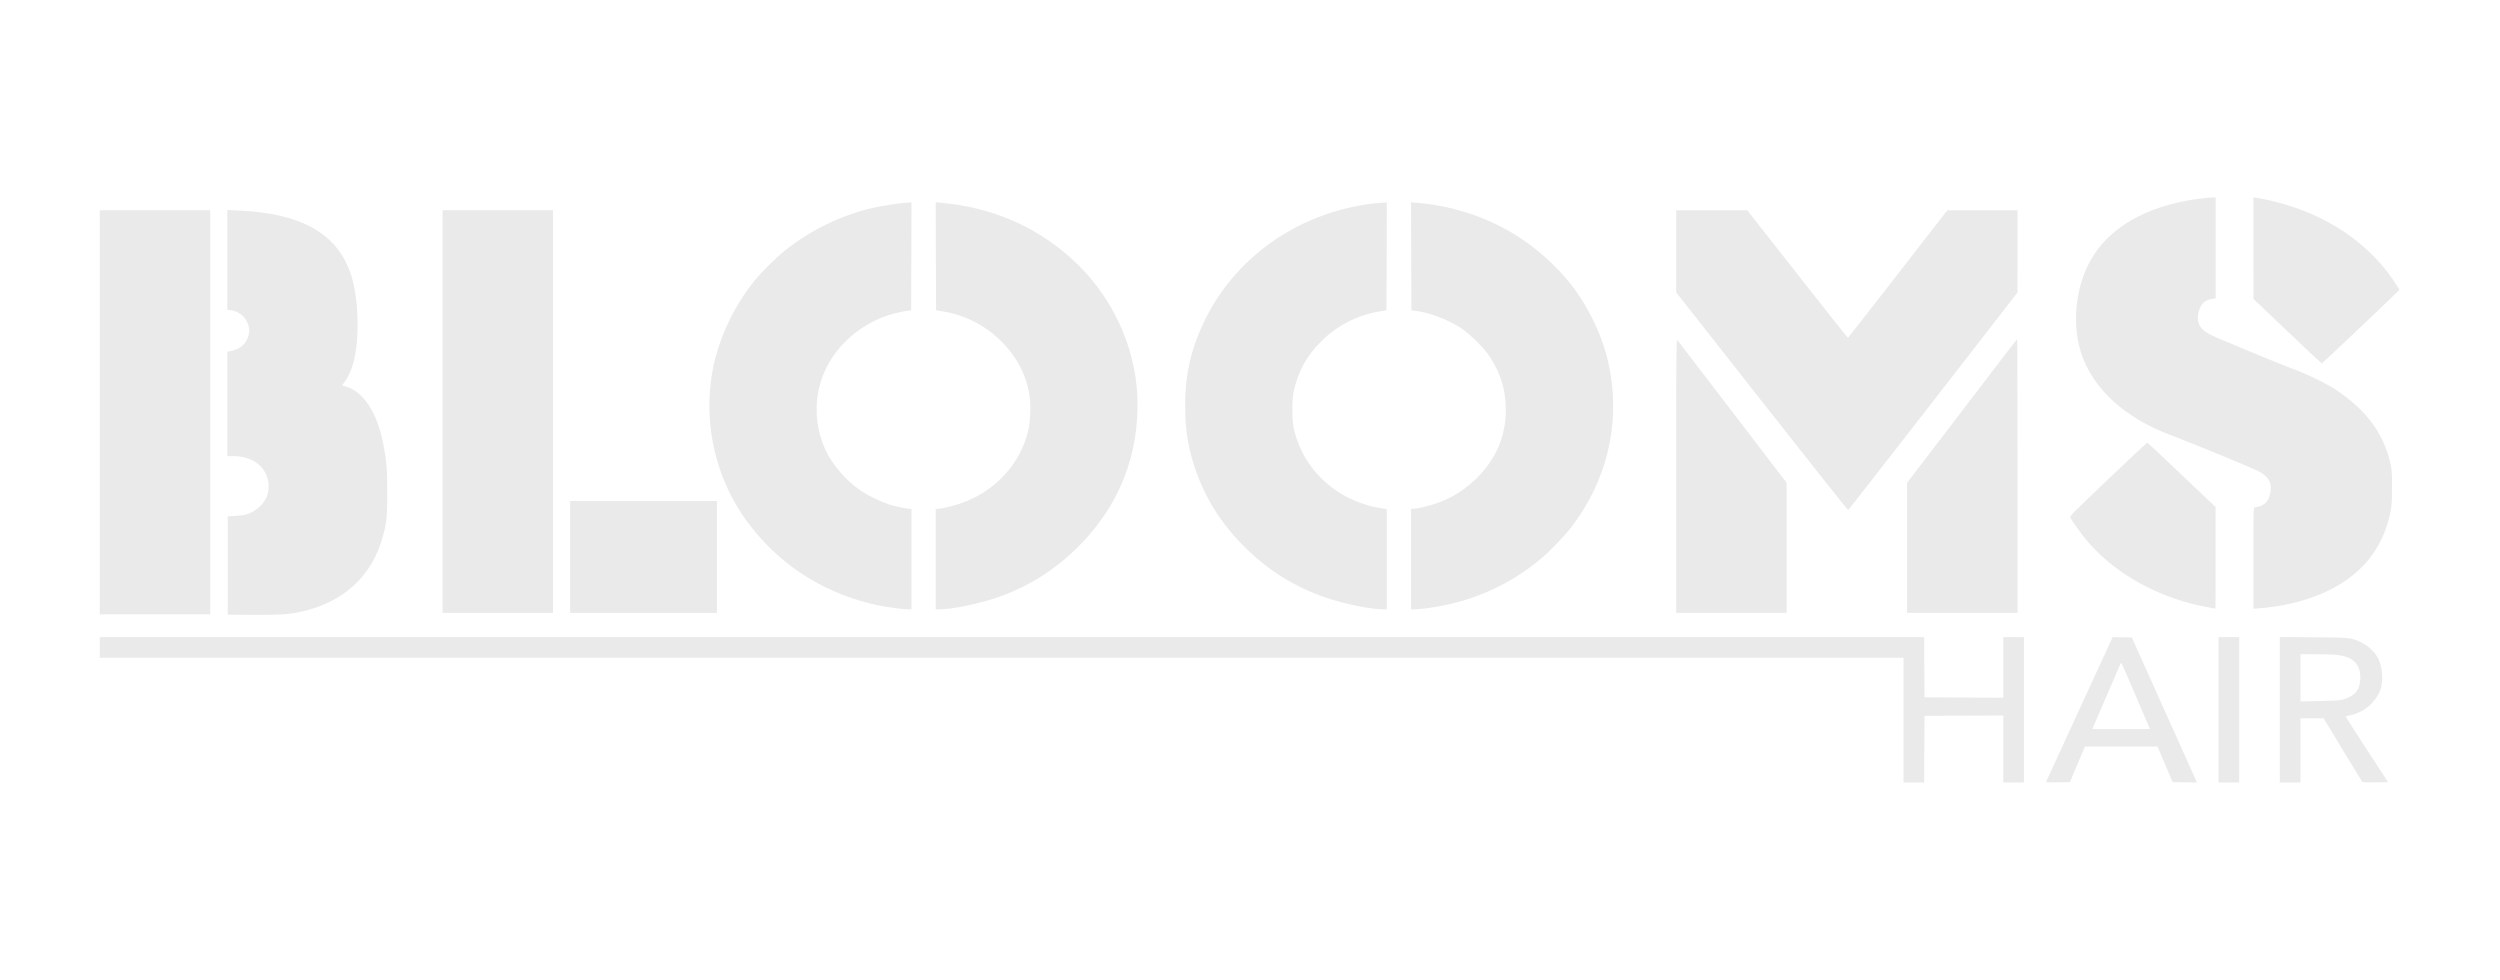
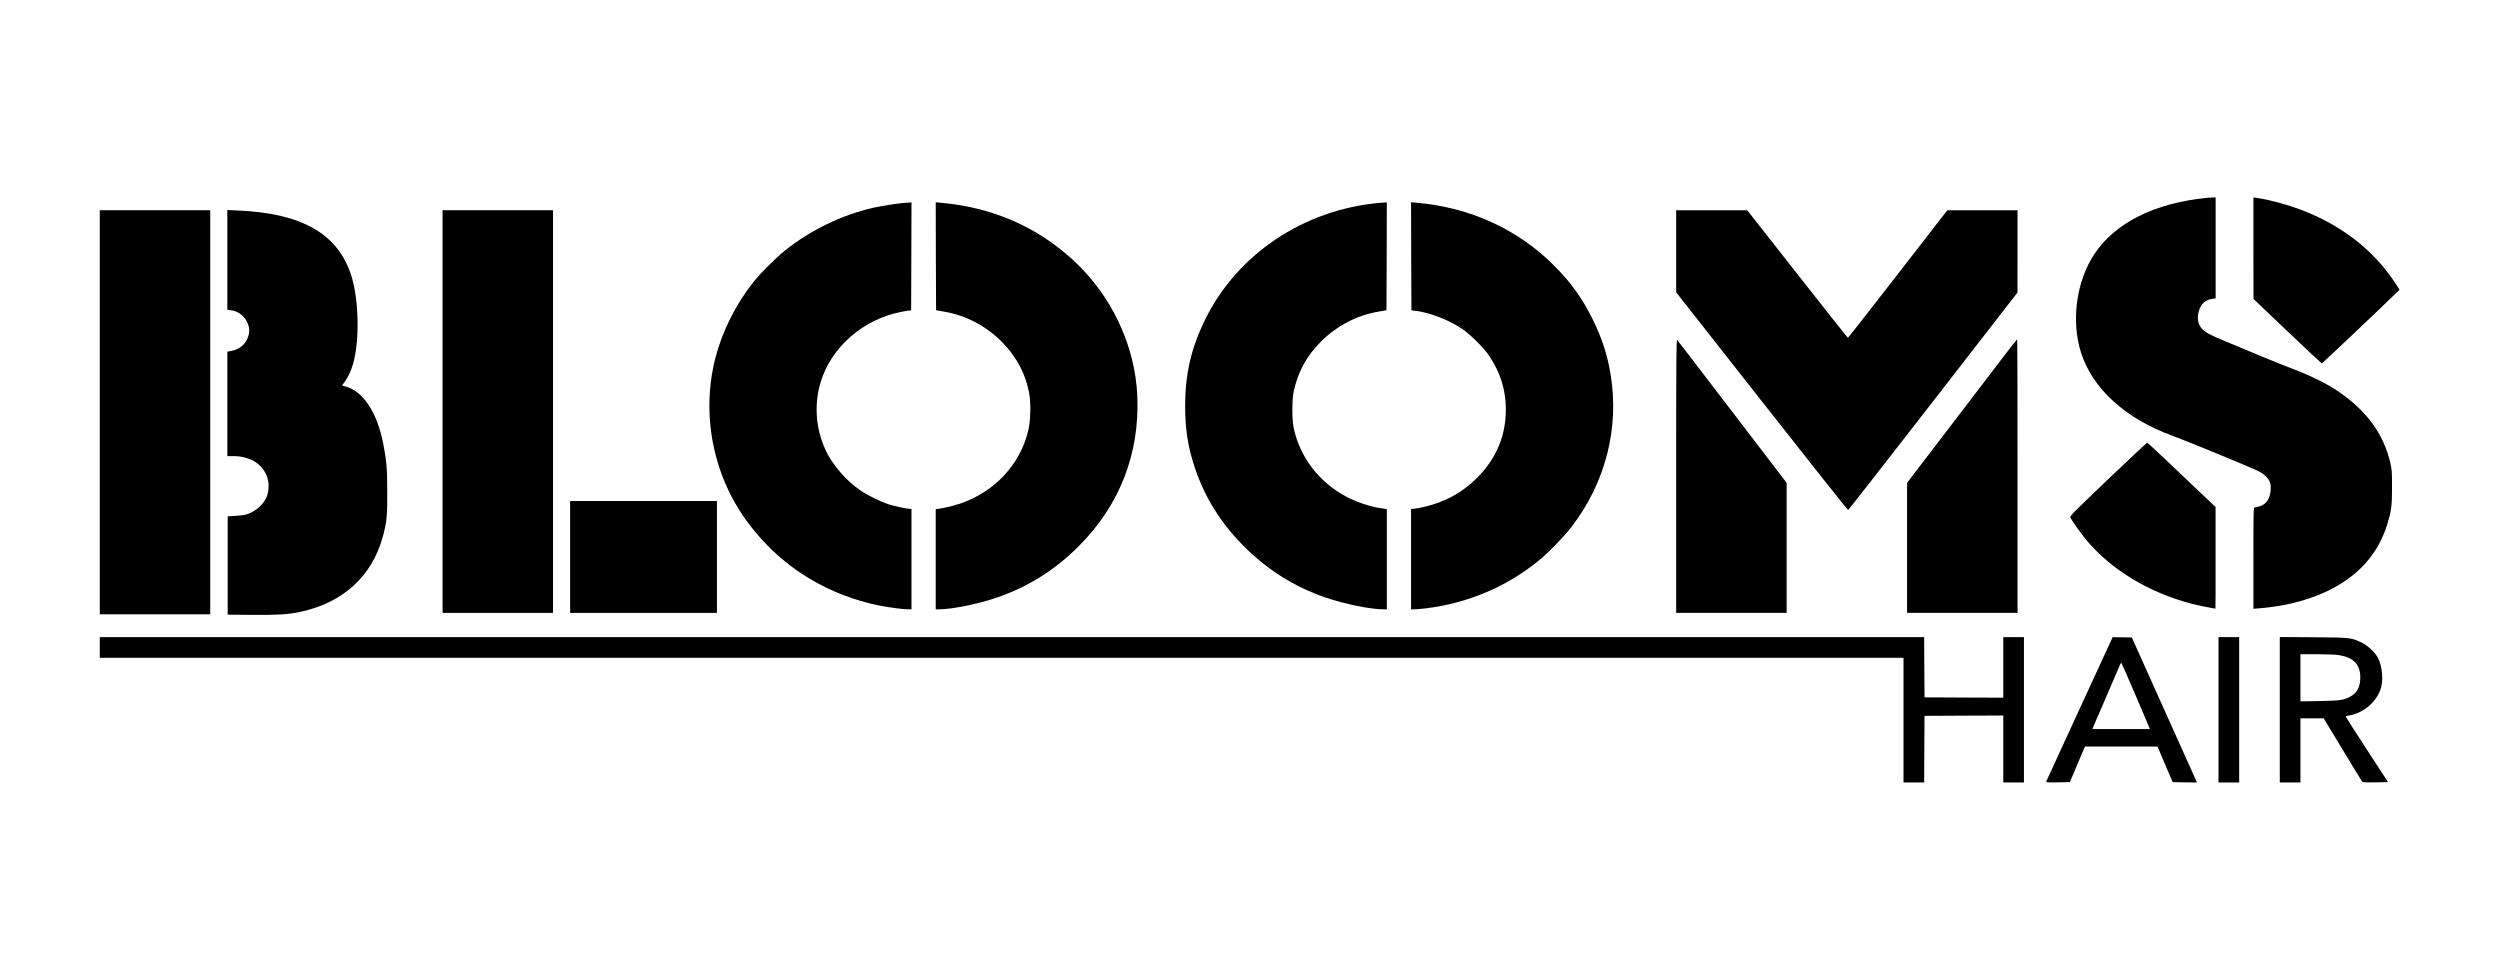
<svg xmlns="http://www.w3.org/2000/svg" version="1.0" width="3508pt" height="1374pt" viewBox="0 0 3508 1374" preserveAspectRatio="xMidYMid meet">
-   <g transform="translate(0,1374) scale(0.1,-0.1)" fill="#eaeaea" stroke="none">
+   <g transform="translate(0,1374) scale(0.1,-0.1)" fill="#000000" stroke="none">
    <path d="M30960 10963 c-726 -73 -1278 -348 -1569 -784 -256 -382 -332 -940 -190 -1387 162 -507 621 -925 1284 -1167 186 -68 1069 -431 1190 -489 78 -37 131 -81 161 -132 23 -40 27 -58 27 -115 -2 -136 -57 -225 -157 -254 -27 -8 -58 -15 -68 -15 -17 0 -18 -30 -18 -711 l0 -711 93 7 c146 11 334 41 471 75 691 170 1140 544 1310 1090 62 202 71 266 71 535 0 225 -2 247 -27 352 -97 406 -340 732 -748 1005 -141 94 -397 220 -605 297 -93 35 -294 115 -445 178 -151 64 -378 158 -504 210 -227 93 -286 125 -338 180 -58 61 -73 150 -42 254 29 98 90 152 189 166 l45 6 0 708 0 709 -47 -2 c-27 0 -64 -3 -83 -5z" />
    <path d="M31620 10258 l1 -713 475 -452 c262 -249 479 -453 483 -453 7 0 860 807 1029 974 l62 61 -58 90 c-305 468 -762 821 -1342 1038 -189 70 -434 136 -607 161 l-43 6 0 -712z" />
    <path d="M12685 10893 c-96 -8 -329 -45 -430 -68 -441 -100 -881 -313 -1240 -600 -125 -99 -336 -310 -437 -435 -248 -309 -440 -690 -539 -1069 -158 -609 -94 -1274 177 -1850 237 -503 650 -955 1139 -1248 296 -178 634 -309 972 -378 137 -28 343 -55 415 -55 l48 0 0 705 0 705 -26 0 c-42 0 -214 37 -300 65 -115 38 -290 124 -396 197 -193 131 -391 361 -483 561 -140 303 -164 641 -69 957 148 489 596 880 1129 984 44 8 94 17 110 18 l30 3 3 758 2 757 -32 -2 c-18 -1 -51 -3 -73 -5z" />
    <path d="M13132 10144 l3 -757 108 -19 c305 -51 590 -199 812 -422 216 -217 347 -471 392 -760 19 -130 12 -355 -16 -476 -111 -485 -474 -875 -969 -1040 -67 -22 -169 -48 -227 -58 l-105 -17 0 -702 0 -703 49 0 c180 0 547 75 810 165 438 150 819 390 1151 724 572 575 852 1294 819 2101 -30 719 -369 1430 -919 1927 -509 460 -1124 724 -1838 788 l-72 7 2 -758z" />
    <path d="M19355 10893 c-1063 -95 -1995 -720 -2445 -1638 -195 -398 -280 -764 -280 -1206 -1 -333 41 -595 141 -888 140 -409 361 -761 674 -1077 335 -338 715 -578 1156 -729 263 -90 630 -165 810 -165 l49 0 0 703 0 702 -105 17 c-137 22 -323 85 -453 153 -387 202 -658 552 -748 965 -26 119 -26 400 -1 518 61 277 180 496 382 698 222 223 507 371 812 422 l108 19 3 756 2 757 -32 -2 c-18 -1 -51 -3 -73 -5z" />
    <path d="M19802 10143 l3 -758 30 -3 c206 -20 477 -121 676 -253 121 -81 314 -273 390 -389 157 -238 229 -475 229 -750 0 -366 -136 -688 -404 -955 -212 -211 -453 -342 -756 -411 -58 -13 -120 -24 -137 -24 l-33 0 0 -705 0 -705 48 0 c26 0 103 7 170 15 594 74 1151 314 1602 693 128 107 337 325 433 450 476 622 671 1386 547 2138 -45 275 -121 508 -249 769 -148 299 -308 523 -546 760 -510 510 -1180 816 -1928 880 l-77 7 2 -759z" />
    <path d="M1400 7955 l0 -2835 775 0 775 0 0 2835 0 2835 -775 0 -775 0 0 -2835z" />
    <path d="M3190 10093 l0 -700 49 -6 c95 -11 184 -74 225 -160 36 -72 42 -131 22 -200 -32 -110 -119 -188 -235 -210 l-61 -12 0 -732 0 -733 83 0 c244 -1 426 -119 482 -315 24 -81 16 -194 -18 -269 -49 -106 -166 -203 -287 -237 -25 -7 -92 -15 -150 -18 l-105 -6 0 -690 0 -690 335 -3 c367 -3 514 6 683 42 603 129 1011 503 1161 1064 53 198 61 282 60 617 0 331 -11 451 -59 691 -87 431 -277 719 -522 790 l-54 16 35 46 c50 69 93 160 120 256 96 330 82 920 -30 1255 -191 574 -689 856 -1576 897 l-158 7 0 -700z" />
    <path d="M6210 7965 l0 -2825 775 0 775 0 0 2825 0 2825 -775 0 -775 0 0 -2825z" />
    <path d="M23520 10214 l0 -576 1202 -1529 c661 -841 1206 -1528 1211 -1526 5 1 542 689 1193 1527 l1183 1525 1 578 0 577 -492 0 -493 0 -694 -895 c-382 -492 -697 -895 -701 -895 -4 0 -324 403 -710 895 l-703 895 -499 0 -498 0 0 -576z" />
    <path d="M23520 7062 l0 -1922 775 0 775 0 0 913 0 912 -761 995 c-418 547 -767 1002 -774 1010 -13 12 -15 -228 -15 -1908z" />
    <path d="M28161 8798 c-77 -101 -423 -554 -770 -1008 l-631 -825 0 -912 0 -913 775 0 775 0 0 1920 c0 1056 -2 1920 -5 1920 -2 0 -67 -82 -144 -182z" />
    <path d="M29581 7015 c-504 -481 -540 -518 -530 -538 29 -55 155 -231 227 -317 346 -414 871 -732 1467 -890 84 -22 317 -70 342 -70 2 0 3 321 2 713 l0 712 -473 449 c-260 248 -478 452 -484 454 -6 2 -254 -229 -551 -513z" />
    <path d="M8000 5925 l0 -785 1030 0 1030 0 0 785 0 785 -1030 0 -1030 0 0 -785z" />
    <path d="M1400 4655 l0 -145 12655 0 12655 0 0 -875 0 -875 145 0 145 0 2 468 3 467 553 3 552 2 0 -470 0 -470 145 0 145 0 0 1020 0 1020 -145 0 -145 0 0 -425 0 -425 -552 2 -553 3 -3 423 -2 422 -12800 0 -12800 0 0 -145z" />
    <path d="M29183 3797 c-254 -551 -465 -1010 -469 -1020 -6 -16 4 -17 162 -15 l169 3 105 250 106 250 509 0 509 0 106 -250 107 -250 170 -3 171 -2 -457 1017 -457 1018 -134 2 -135 3 -462 -1003z m790 171 l195 -458 -404 0 -404 0 9 23 c5 12 91 211 191 442 100 231 186 431 191 444 6 14 13 20 18 15 5 -5 97 -215 204 -466z" />
    <path d="M31130 3780 l0 -1020 145 0 145 0 0 1020 0 1020 -145 0 -145 0 0 -1020z" />
    <path d="M31990 3781 l0 -1021 145 0 145 0 0 450 0 450 163 0 163 0 261 -432 c144 -238 268 -441 275 -451 12 -16 30 -17 190 -15 l177 3 -299 459 c-165 253 -298 461 -296 463 2 3 34 11 70 18 186 39 350 178 416 352 46 120 33 315 -28 443 -38 78 -140 177 -227 220 -151 73 -156 74 -682 78 l-473 3 0 -1020z m844 764 c194 -34 286 -134 286 -310 0 -132 -44 -217 -138 -268 -96 -52 -145 -59 -434 -64 l-268 -5 0 331 0 331 238 0 c158 -1 263 -5 316 -15z" />
  </g>
</svg>
